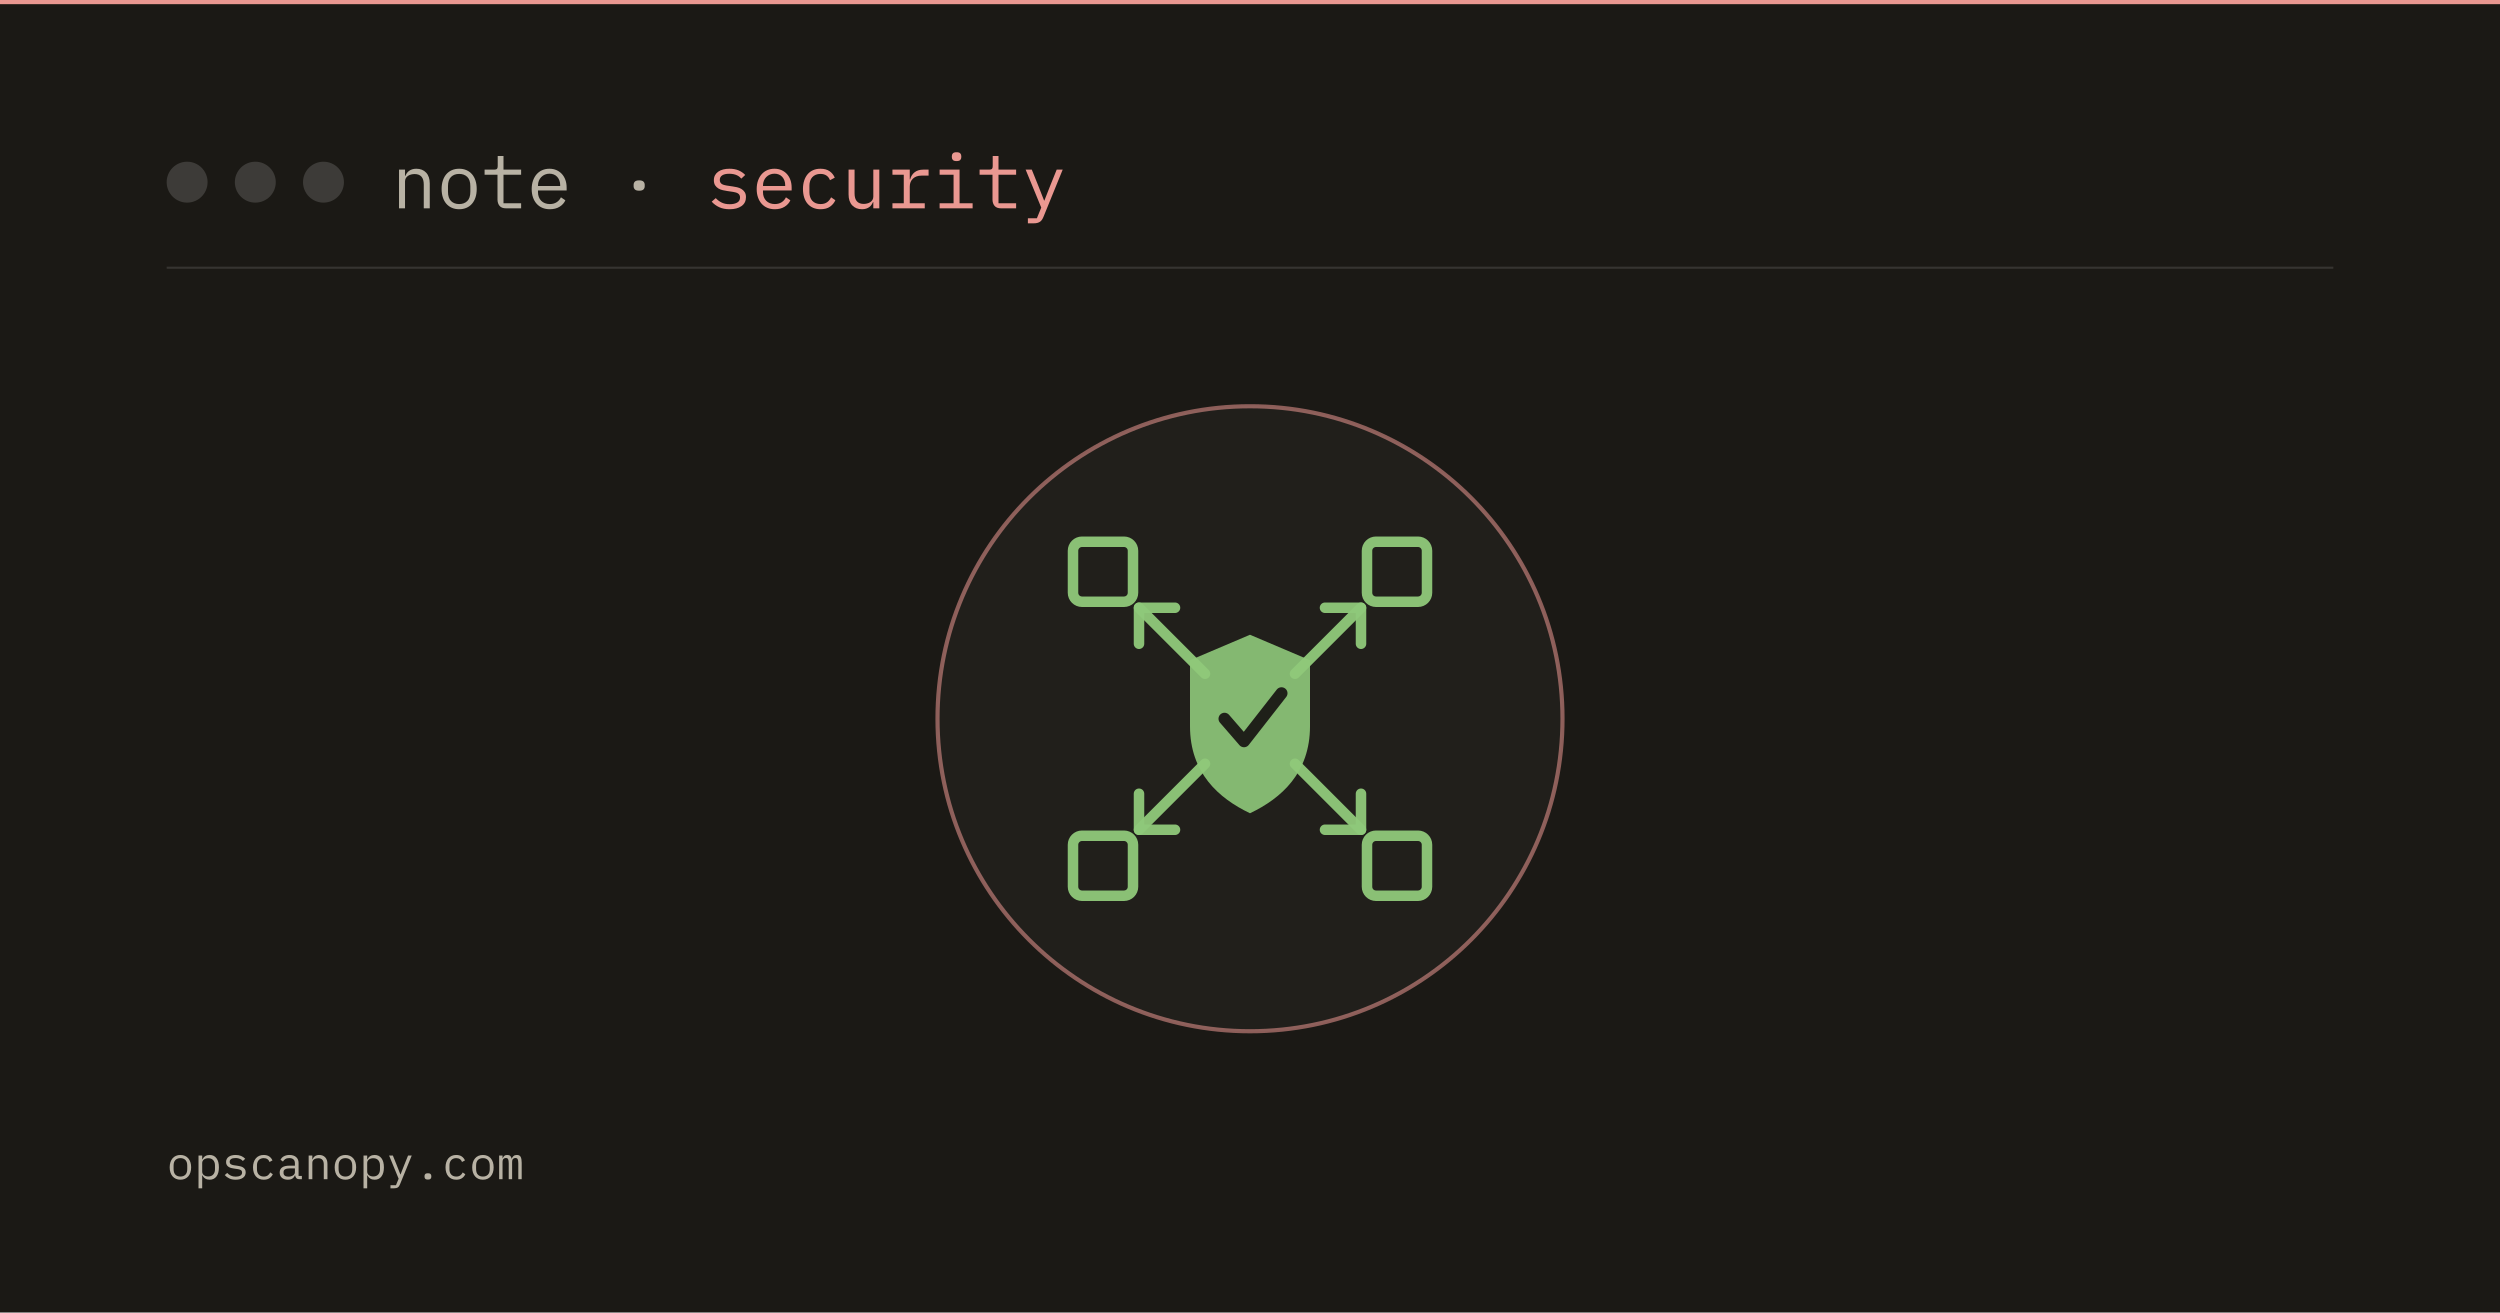
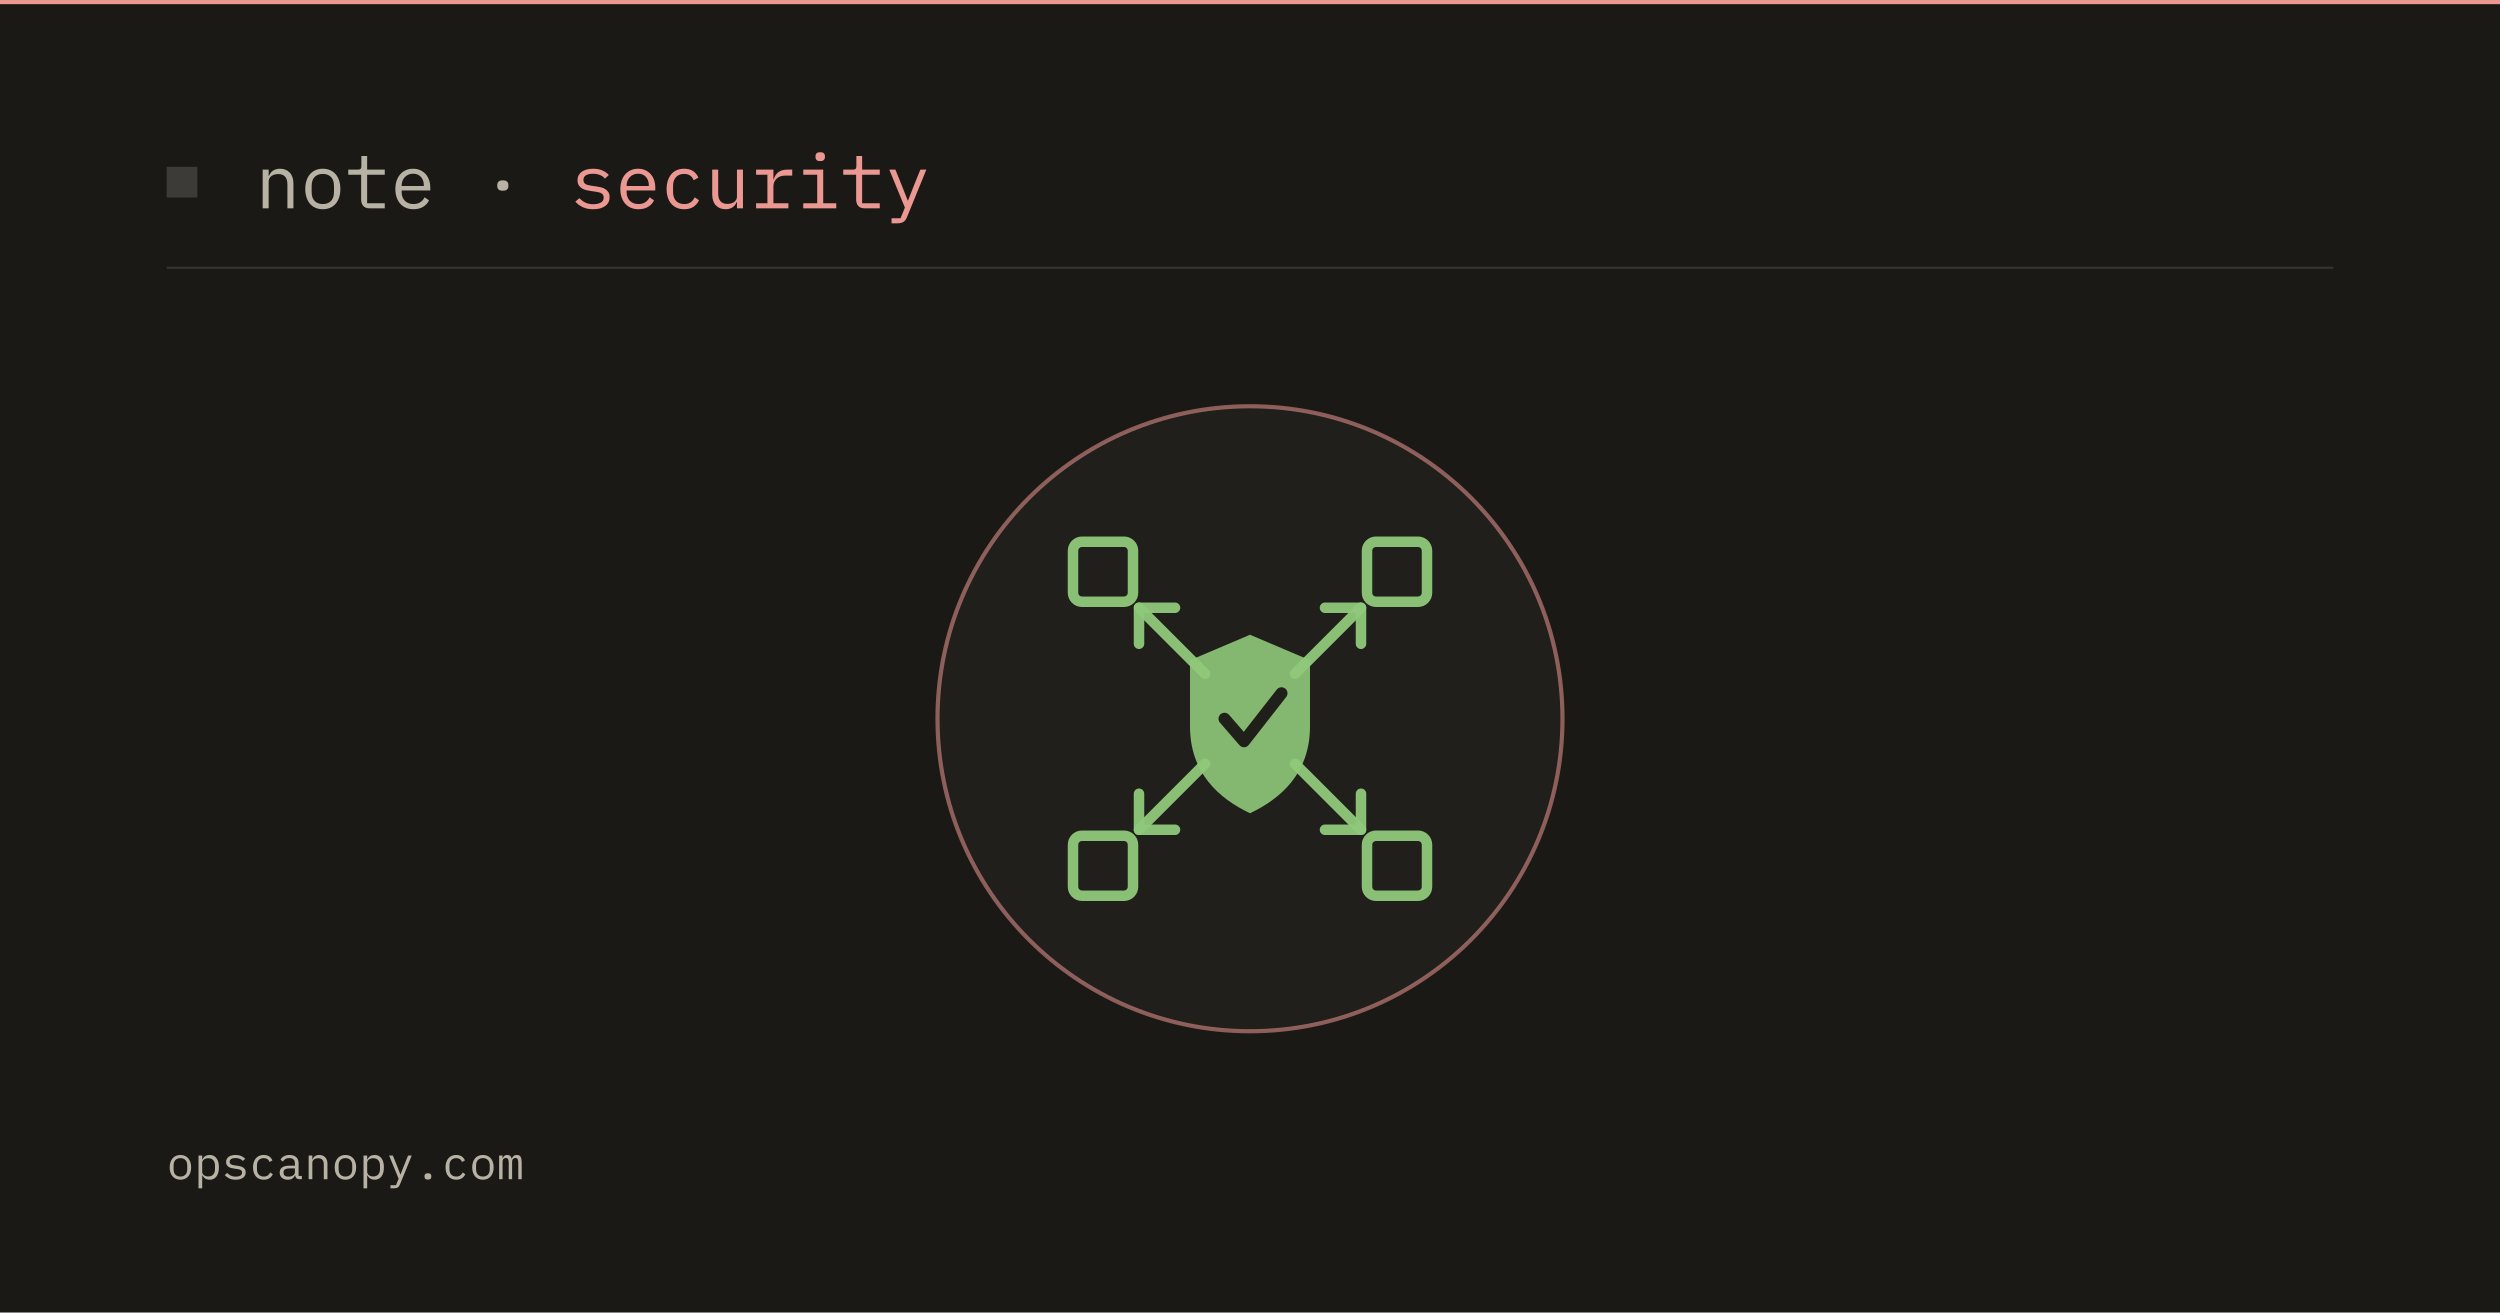
<svg xmlns="http://www.w3.org/2000/svg" viewBox="0 0 1200 630" role="img" aria-label="Unifying CVE ignore files — OpsCanopy security guide">
  <defs>
    <path id="g0" d="M178 0L98 0L98-516L178-516L178-432L182-432Q190-451 202-468.5Q214-486 231.5-499Q249-512 273-520Q297-528 329-528L329-528Q410-528 459-476.5Q508-425 508-331L508-331L508 0L428 0L428-317Q428-388 397-422.5Q366-457 306-457L306-457Q282-457 259-451Q236-445 218-433Q200-421 189-402Q178-383 178-358L178-358L178 0Z" />
    <path id="g1" d="M300 12L300 12Q246 12 202.5-7Q159-26 128.5-61.5Q98-97 82-146.5Q66-196 66-258L66-258Q66-319 82-369Q98-419 128.5-454.5Q159-490 202.5-509Q246-528 300-528L300-528Q354-528 397.5-509Q441-490 471.5-454.5Q502-419 518-369Q534-319 534-258L534-258Q534-196 518-146.5Q502-97 471.5-61.5Q441-26 397.5-7Q354 12 300 12ZM300-57L300-57Q367-57 408-97Q449-137 449-221L449-221L449-295Q449-379 408-419Q367-459 300-459L300-459Q233-459 192-419Q151-379 151-295L151-295L151-221Q151-137 192-97Q233-57 300-57Z" />
    <path id="g2" d="M526 0L325 0Q266 0 238.5-33Q211-66 211-118L211-118L211-448L39-448L39-516L167-516Q193-516 203.5-526.5Q214-537 214-563L214-563L214-698L291-698L291-516L526-516L526-448L291-448L291-68L526-68L526 0Z" />
    <path id="g3" d="M309 12L309 12Q253 12 208.5-7Q164-26 132.5-61.5Q101-97 84-146.5Q67-196 67-257L67-257Q67-319 84.5-369Q102-419 133-454.5Q164-490 207.5-509Q251-528 304-528L304-528Q356-528 398.5-509Q441-490 471-456.5Q501-423 517-377Q533-331 533-276L533-276L533-238L151-238L151-214Q151-180 162-151Q173-122 193.5-101Q214-80 243.5-68.5Q273-57 309-57L309-57Q361-57 399-81Q437-105 457-147L457-147L516-107Q493-55 439.5-21.5Q386 12 309 12ZM304-462L304-462Q271-462 243-450Q215-438 194.5-417Q174-396 162.5-367.5Q151-339 151-305L151-305L151-298L447-298L447-309Q447-343 436.5-371Q426-399 407.5-419.5Q389-440 362.5-451Q336-462 304-462Z" />
    <path id="g4" d="M300-235L300-235Q259-235 242.5-252Q226-269 226-295L226-295L226-313Q226-339 242.5-356Q259-373 300-373L300-373Q341-373 357.5-356Q374-339 374-313L374-313L374-295Q374-269 357.5-252Q341-235 300-235Z" />
    <path id="g5" d="M306 12L306 12Q225 12 166.5-15.5Q108-43 67-89L67-89L121-136Q158-97 202-76Q246-55 308-55L308-55Q368-55 406.5-76.5Q445-98 445-144L445-144Q445-164 437.5-177.5Q430-191 417-199Q404-207 388-211.5Q372-216 354-219L354-219L273-231Q246-235 214.5-242Q183-249 157-264.5Q131-280 113.5-306Q96-332 96-374L96-374Q96-413 111.5-441.5Q127-470 155-489.5Q183-509 221-518.5Q259-528 304-528L304-528Q374-528 425.5-506Q477-484 514-445L514-445L462-396Q453-407 439.5-418.5Q426-430 406.5-439.5Q387-449 361-455Q335-461 301-461L301-461Q240-461 207.5-440Q175-419 175-379L175-379Q175-359 182.5-345.5Q190-332 203-324Q216-316 232.5-311.5Q249-307 266-304L266-304L347-292Q375-288 406-281Q437-274 463-258.5Q489-243 506.5-217Q524-191 524-149L524-149Q524-72 464.5-30Q405 12 306 12Z" />
    <path id="g6" d="M318 12L318 12Q262 12 218.5-7.5Q175-27 145-62Q115-97 99.5-147Q84-197 84-258L84-258Q84-319 100-369Q116-419 146-454.5Q176-490 219-509Q262-528 317-528L317-528Q392-528 439-495Q486-462 508-409L508-409L444-375Q430-415 397.5-437Q365-459 317-459L317-459Q282-459 254.5-447.5Q227-436 208-415Q189-394 179.5-365Q170-336 170-302L170-302L170-214Q170-180 179.5-151Q189-122 208-101Q227-80 255-68.5Q283-57 319-57L319-57Q371-57 405-81Q439-105 459-147L459-147L516-108Q493-56 444.5-22Q396 12 318 12Z" />
    <path id="g7" d="M422 0L422-84L418-84Q410-65 398-47.5Q386-30 368.5-17Q351-4 327 4Q303 12 271 12L271 12Q190 12 141-39.5Q92-91 92-185L92-185L92-516L172-516L172-199Q172-128 203-93.5Q234-59 294-59L294-59Q318-59 341-65Q364-71 382-83Q400-95 411-113.5Q422-132 422-158L422-158L422-516L502-516L502 0L422 0Z" />
    <path id="g8" d="M77 0L77-68L228-68L228-448L77-448L77-516L308-516L308-386L313-386Q329-447 373.5-481.5Q418-516 487-516L487-516L559-516L559-436L462-436Q393-436 350.5-396Q308-356 308-291L308-291L308-68L508-68L508 0L77 0Z" />
    <path id="g9" d="M332-630L332-630Q297-630 283-644.5Q269-659 269-681L269-681L269-697Q269-719 283-733.5Q297-748 332-748L332-748Q367-748 381-733.5Q395-719 395-697L395-697L395-681Q395-659 381-644.5Q367-630 332-630ZM106 0L106-68L292-68L292-448L106-448L106-516L372-516L372-68L546-68L546 0L106 0Z" />
    <path id="g10" d="M380-300L467-516L547-516L291 113Q282 135 271 151.5Q260 168 245 178.5Q230 189 209 194.5Q188 200 159 200L159 200L83 200L83 132L203 132L261-10L53-516L135-516L222-300L299-104L303-104L380-300Z" />
    <path id="g11" d="M95 200L95-516L175-516L175-432L179-432Q229-528 338-528L338-528Q433-528 486.5-457Q540-386 540-258L540-258Q540-130 486.5-59Q433 12 338 12L338 12Q229 12 179-84L179-84L175-84L175 200L95 200ZM307-59L307-59Q377-59 415.5-101.5Q454-144 454-214L454-214L454-302Q454-372 415.5-414.5Q377-457 307-457L307-457Q280-457 256-450Q232-443 214-429.5Q196-416 185.5-396.5Q175-377 175-351L175-351L175-165Q175-139 185.5-119.5Q196-100 214-86.5Q232-73 256-66Q280-59 307-59Z" />
    <path id="g12" d="M550 0L495 0Q448 0 428-24Q408-48 403-84L403-84L398-84Q381-39 343.5-13.5Q306 12 243 12L243 12Q162 12 114-30Q66-72 66-145L66-145Q66-217 118.5-256Q171-295 288-295L288-295L398-295L398-346Q398-403 366-431.5Q334-460 275-460L275-460Q223-460 190-439.5Q157-419 137-384L137-384L83-424Q93-444 110-463Q127-482 152-496.5Q177-511 209-519.5Q241-528 280-528L280-528Q371-528 424.5-482Q478-436 478-354L478-354L478-70L550-70L550 0ZM257-55L257-55Q288-55 313.5-62.5Q339-70 358-82.5Q377-95 387.5-112.5Q398-130 398-150L398-150L398-235L288-235Q216-235 183-215Q150-195 150-157L150-157L150-136Q150-96 178.5-75.5Q207-55 257-55Z" />
    <path id="g13" d="M300 9L300 9Q259 9 242.5-8Q226-25 226-51L226-51L226-69Q226-95 242.5-112Q259-129 300-129L300-129Q341-129 357.5-112Q374-95 374-69L374-69L374-51Q374-25 357.5-8Q341 9 300 9Z" />
    <path id="g14" d="M128 0L54 0L54-516L128-516L128-456L132-456Q144-486 166-507Q188-528 231-528L231-528Q276-528 298-505.5Q320-483 325-447L325-447L328-447Q342-482 368-505Q394-528 440-528L440-528Q503-528 524.5-484Q546-440 546-358L546-358L546 0L472 0L472-345Q472-411 458.5-436.5Q445-462 409-462L409-462Q377-462 357-441.5Q337-421 337-379L337-379L337 0L263 0L263-345Q263-411 249.5-436.5Q236-462 201-462L201-462Q169-462 148.5-441.5Q128-421 128-379L128-379L128 0Z" />
  </defs>
  <rect width="1200" height="630" fill="#1b1915" />
  <rect width="1200" height="2" fill="#ea9891" />
  <g data-role="caption">
-     <circle cx="89.82" cy="87.44" r="9.82" fill="#ffffff" fill-opacity="0.15" />
-     <circle cx="122.55" cy="87.44" r="9.82" fill="#ffffff" fill-opacity="0.15" />
-     <circle cx="155.27" cy="87.44" r="9.82" fill="#ffffff" fill-opacity="0.15" />
-     <g transform="translate(188 100) scale(0.036)" fill="#b8b2a4">
+     <rect x="80" y="80.07" width="14.73" height="14.73" fill="#ffffff" fill-opacity="0.15" />
+     <g transform="translate(122.55 100) scale(0.036)" fill="#b8b2a4">
      <use href="#g0" />
      <use href="#g1" x="600" />
      <use href="#g2" x="1200" />
      <use href="#g3" x="1800" />
    </g>
-     <g transform="translate(274.4 100) scale(0.036)" fill="#b8b2a4">
+     <g transform="translate(208.95 100) scale(0.036)" fill="#b8b2a4">
      <use href="#g4" x="600" />
    </g>
-     <g transform="translate(339.2 100) scale(0.036)" fill="#ea9891">
+     <g transform="translate(273.75 100) scale(0.036)" fill="#ea9891">
      <use href="#g5" />
      <use href="#g3" x="600" />
      <use href="#g6" x="1200" />
      <use href="#g7" x="1800" />
      <use href="#g8" x="2400" />
      <use href="#g9" x="3000" />
      <use href="#g2" x="3600" />
      <use href="#g10" x="4200" />
    </g>
    <rect x="80" y="128" width="1040" height="1" fill="#ffffff" fill-opacity="0.12" />
  </g>
  <circle cx="600" cy="345" r="150" fill="#ffffff" fill-opacity="0.03" stroke="#ea9891" stroke-opacity="0.55" stroke-width="2" />
  <g transform="translate(600,345) scale(0.72)" stroke="#8fc97a" stroke-opacity="0.95" stroke-width="7" fill="none" stroke-linecap="round" stroke-linejoin="round">
    <line x1="-30" y1="-30" x2="-74" y2="-74" />
    <polyline points="-74,-50 -74,-74 -50,-74" />
    <line x1="30" y1="-30" x2="74" y2="-74" />
    <polyline points="50,-74 74,-74 74,-50" />
    <line x1="-30" y1="30" x2="-74" y2="74" />
    <polyline points="-74,50 -74,74 -50,74" />
    <line x1="30" y1="30" x2="74" y2="74" />
    <polyline points="50,74 74,74 74,50" />
    <rect x="-118" y="-118" width="40" height="40" rx="6" />
    <rect x="78" y="-118" width="40" height="40" rx="6" />
    <rect x="-118" y="78" width="40" height="40" rx="6" />
    <rect x="78" y="78" width="40" height="40" rx="6" />
    <path d="M0 -56 L40 -39 V5 C40 36 21 53 0 63 C-21 53 -40 36 -40 5 V-39 Z" fill="#8fc97a" fill-opacity="0.9" stroke="none" />
    <polyline points="-17,0 -4,15 21,-17" stroke="#1b1915" stroke-width="8" />
  </g>
  <g transform="translate(80 566) scale(0.022)" fill="#b8b2a4">
    <use href="#g1" />
    <use href="#g11" x="600" />
    <use href="#g5" x="1200" />
    <use href="#g6" x="1800" />
    <use href="#g12" x="2400" />
    <use href="#g0" x="3000" />
    <use href="#g1" x="3600" />
    <use href="#g11" x="4200" />
    <use href="#g10" x="4800" />
    <use href="#g13" x="5400" />
    <use href="#g6" x="6000" />
    <use href="#g1" x="6600" />
    <use href="#g14" x="7200" />
  </g>
</svg>
